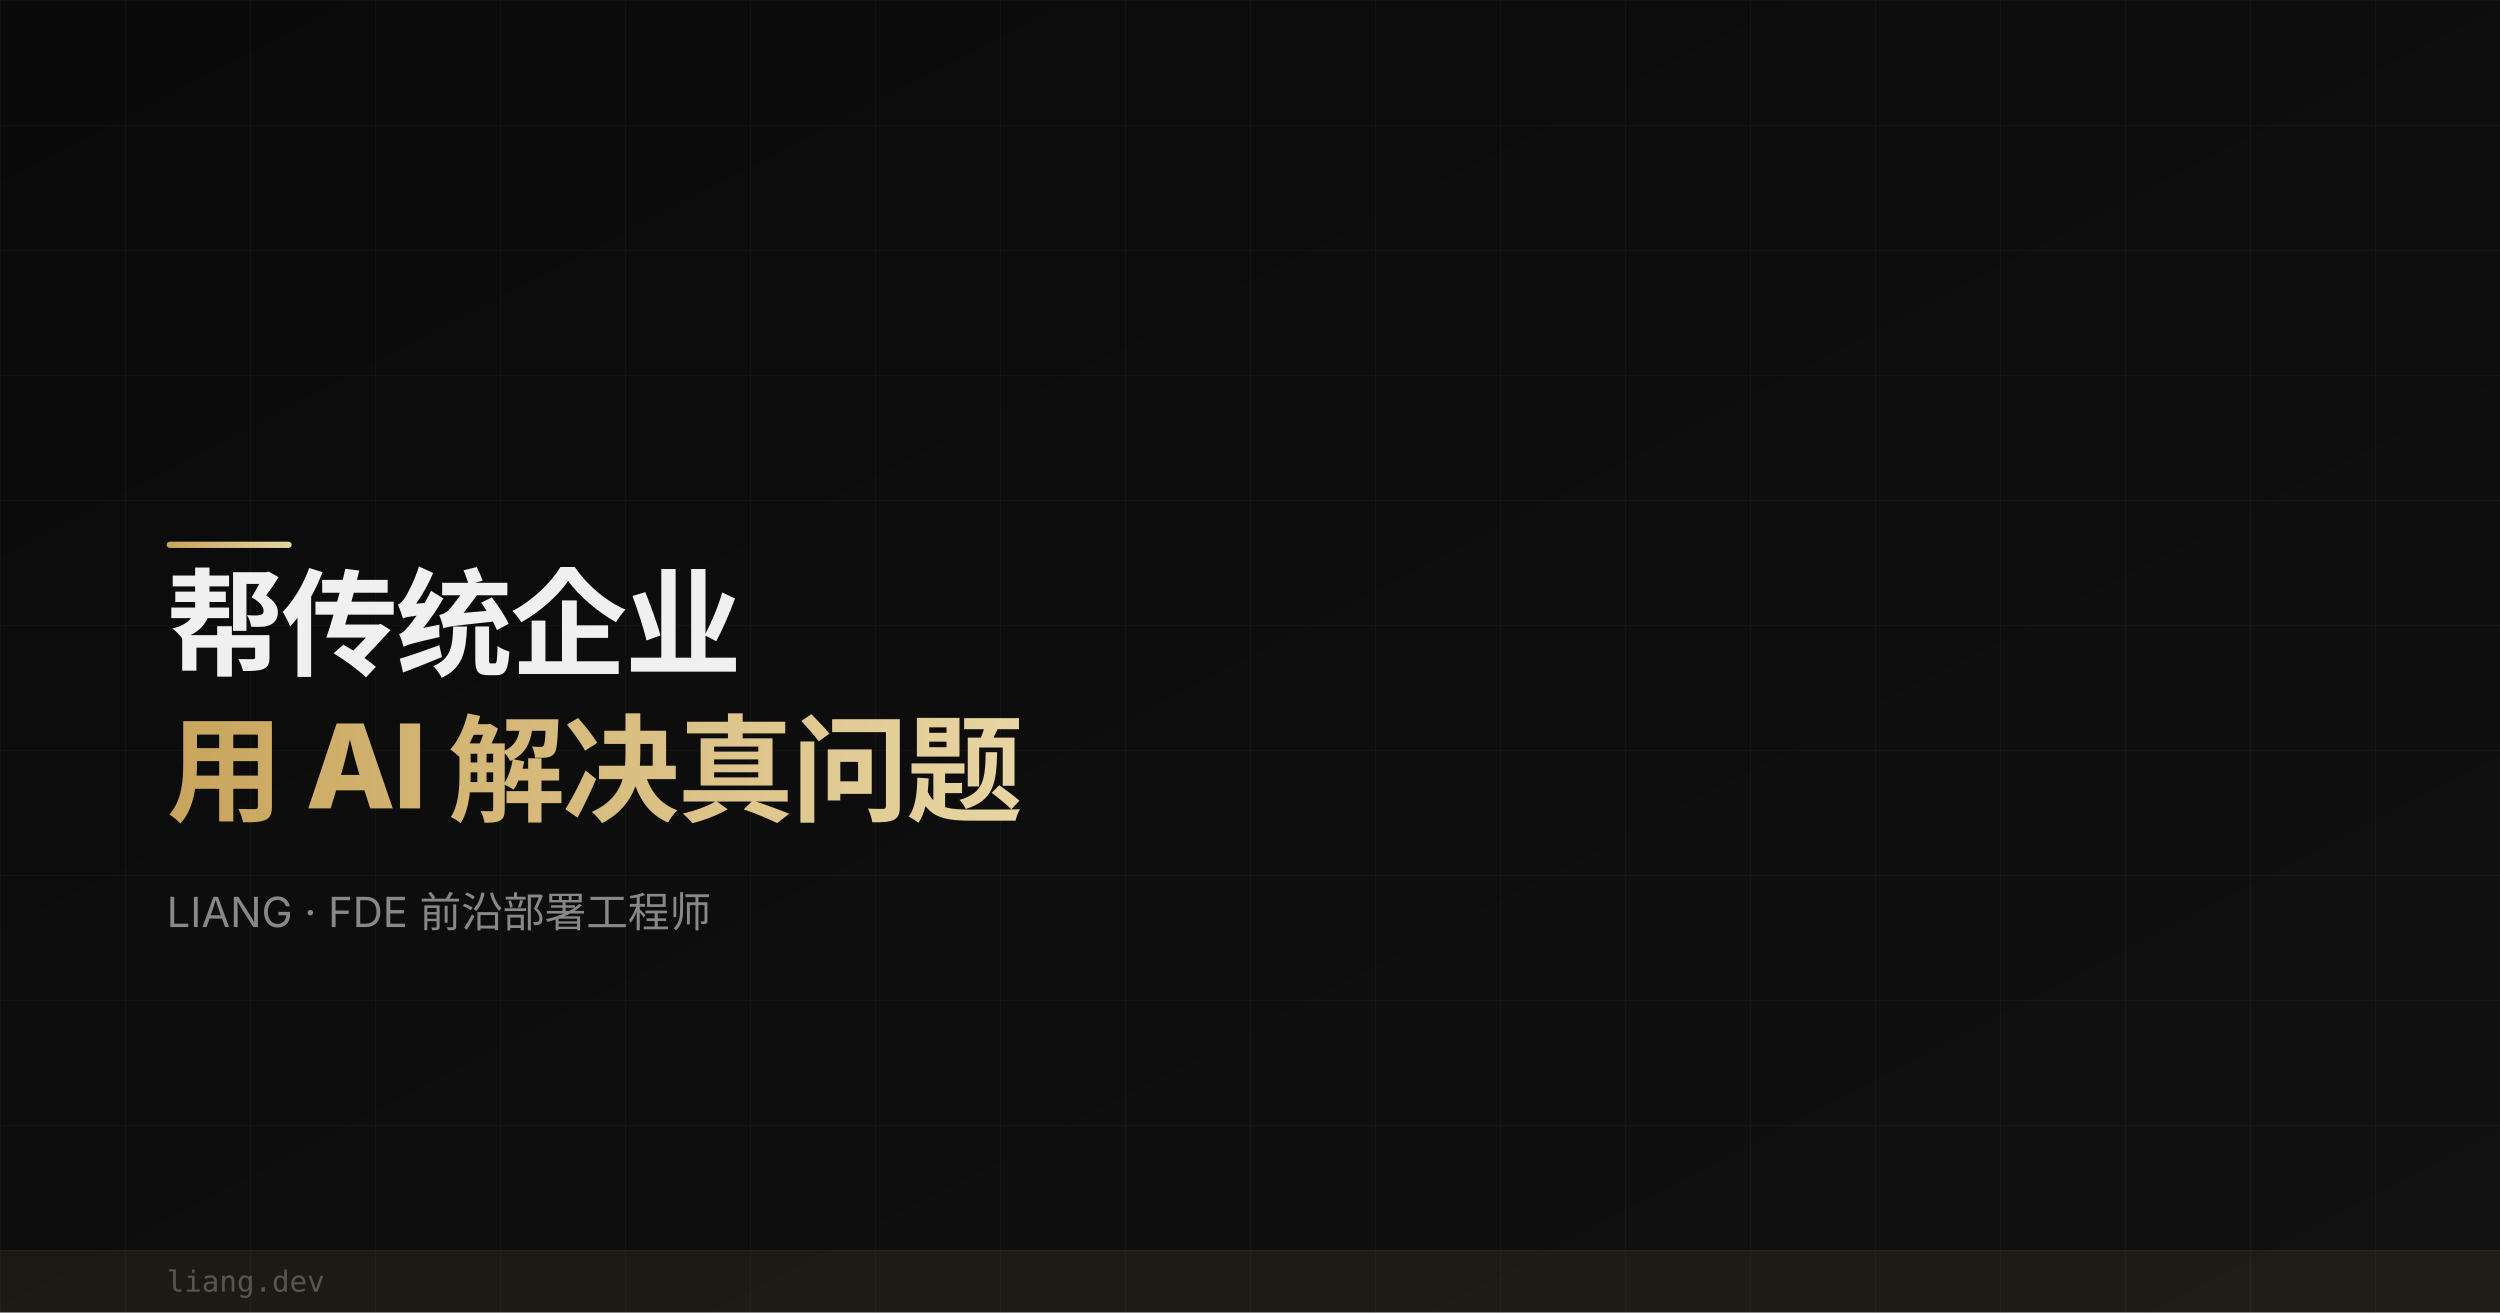
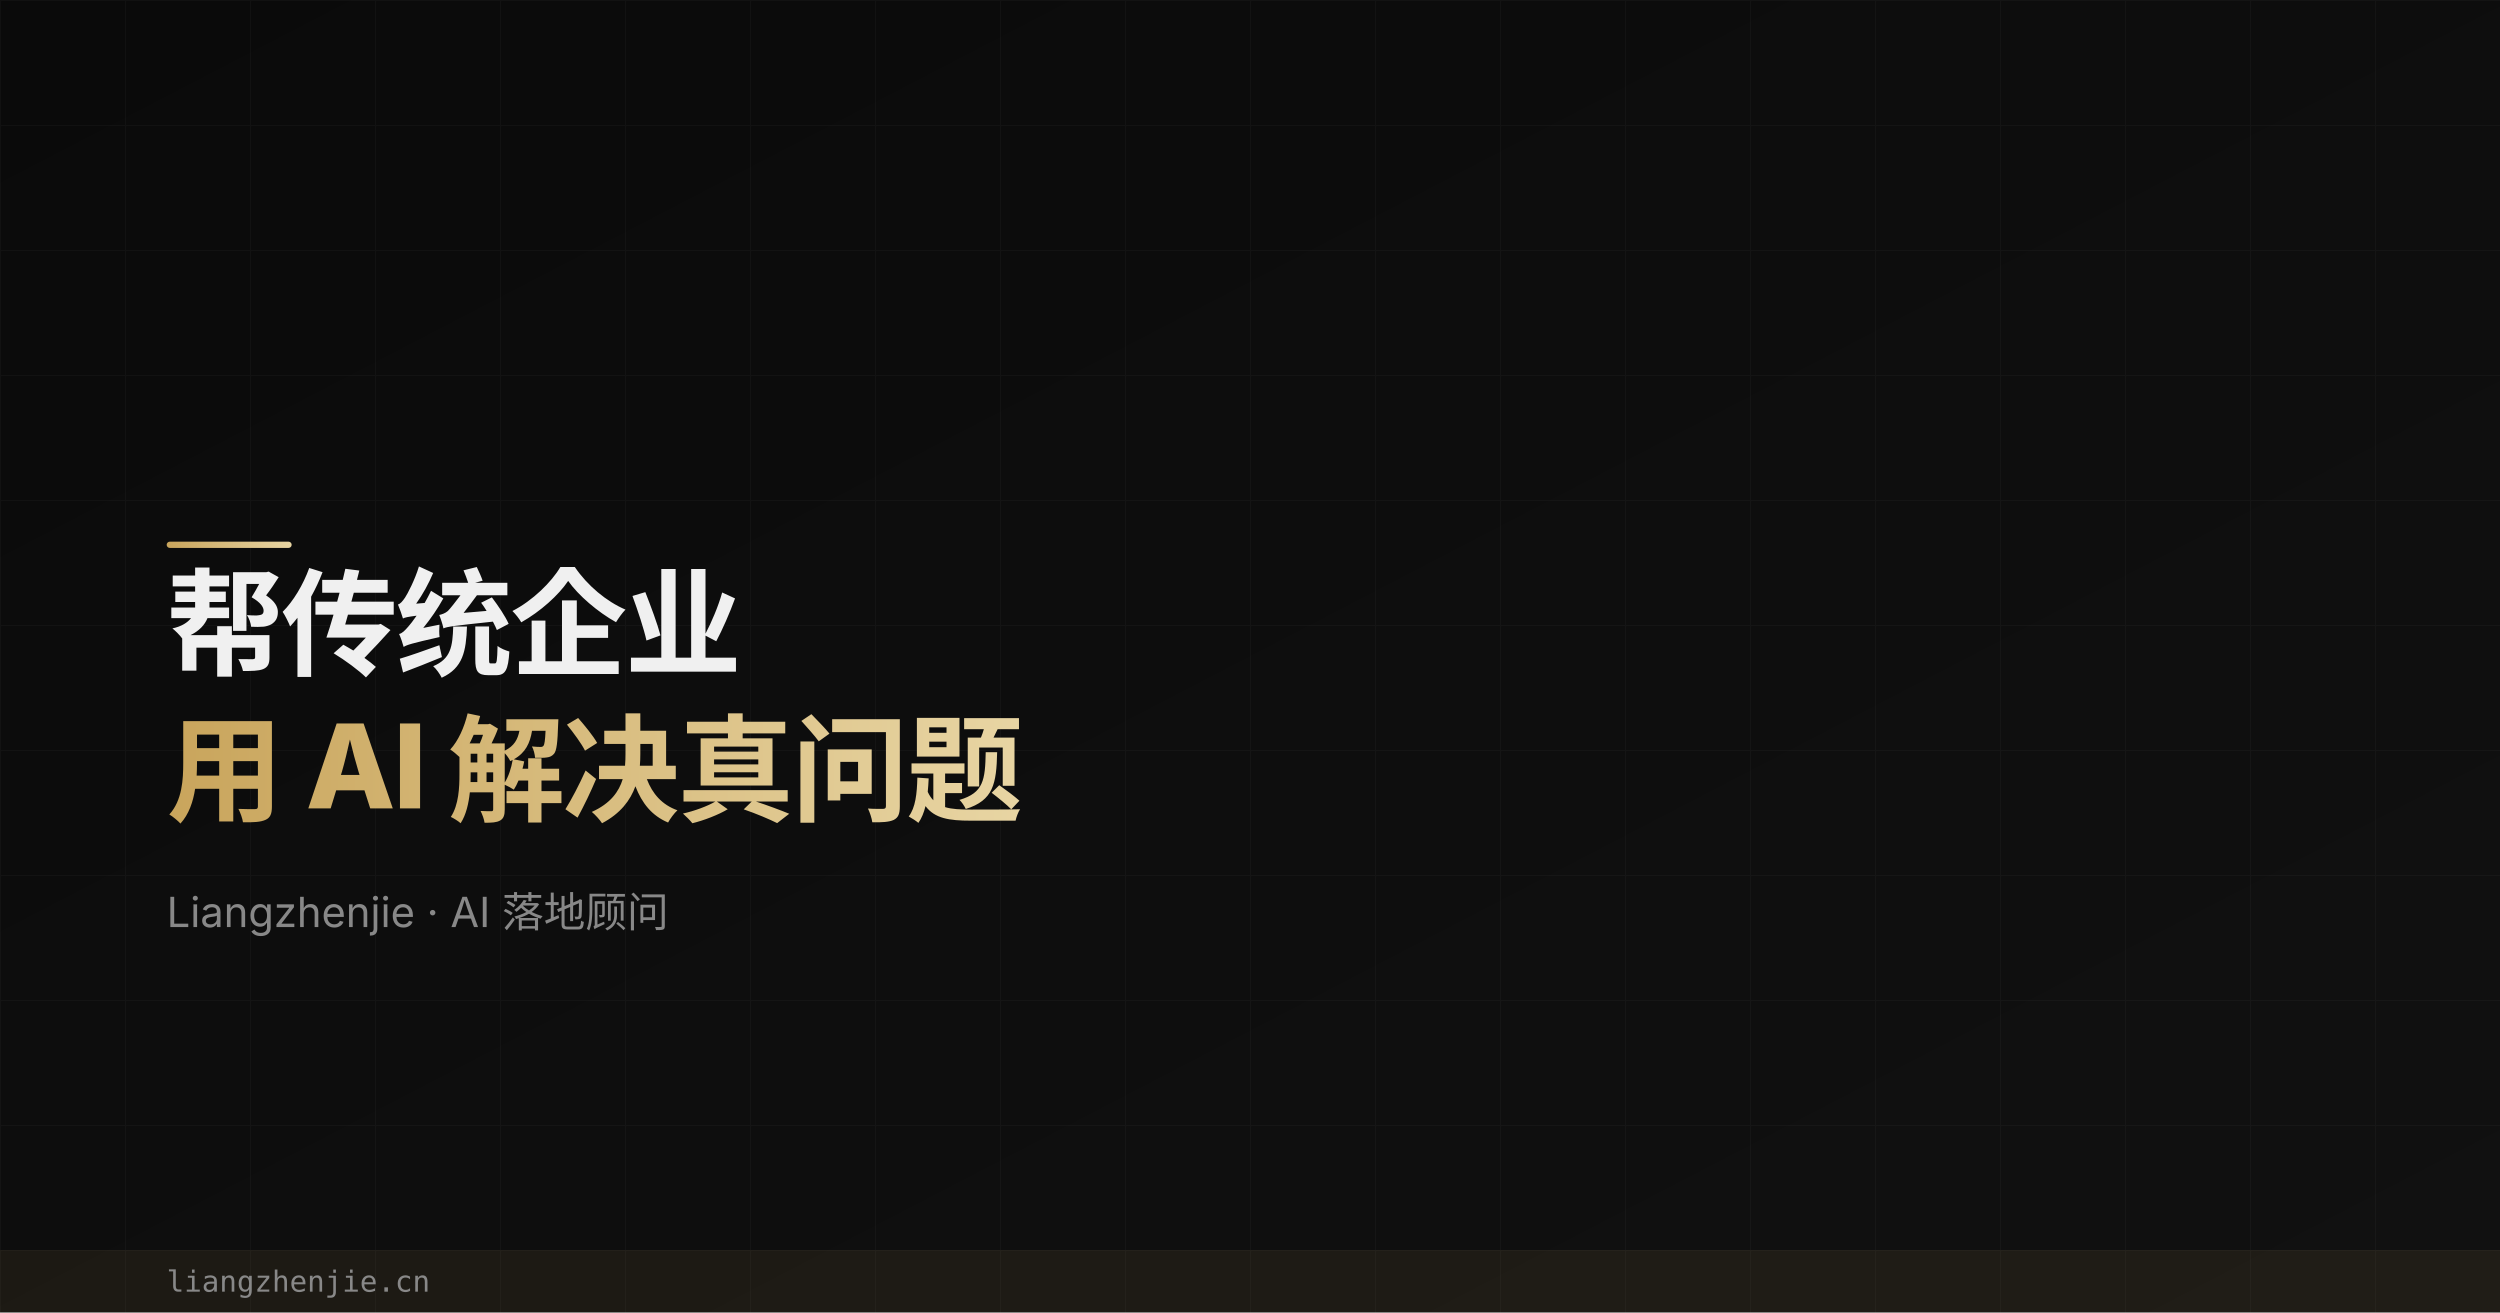
<svg xmlns="http://www.w3.org/2000/svg" width="1200" height="630" viewBox="0 0 1200 630">
  <defs>
    <linearGradient id="bg" x1="0%" y1="0%" x2="100%" y2="100%">
      <stop offset="0%" style="stop-color:#0a0a0a" />
      <stop offset="100%" style="stop-color:#111111" />
    </linearGradient>
    <linearGradient id="accent" x1="0%" y1="0%" x2="100%" y2="0%">
      <stop offset="0%" style="stop-color:#c9a55c" />
      <stop offset="100%" style="stop-color:#e8d5a3" />
    </linearGradient>
  </defs>
  <rect width="1200" height="630" fill="url(#bg)" />
  <pattern id="grid" width="60" height="60" patternUnits="userSpaceOnUse">
    <path d="M 60 0 L 0 0 0 60" fill="none" stroke="rgba(255,255,255,0.03)" stroke-width="1" />
  </pattern>
  <rect width="1200" height="630" fill="url(#grid)" />
  <rect x="80" y="260" width="60" height="3" fill="url(#accent)" rx="1.5" />
  <text x="80" y="320" font-family="system-ui,-apple-system,sans-serif" font-size="56" font-weight="800" fill="#f0f0f0" letter-spacing="-1">帮传统企业</text>
  <text x="80" y="390" font-family="system-ui,-apple-system,sans-serif" font-size="56" font-weight="800" fill="url(#accent)" letter-spacing="-1">用 AI 解决真问题</text>
-   <text x="80" y="445" font-family="system-ui,-apple-system,sans-serif" font-size="20" fill="#888888">LIANG · FDE 前沿部署工程师</text>
+   <text x="80" y="445" font-family="system-ui,-apple-system,sans-serif" font-size="20" fill="#888888">Liangzhenjie · AI 落地顾问</text>
  <rect x="0" y="600" width="1200" height="30" fill="rgba(201,165,92,0.08)" />
-   <text x="80" y="620" font-family="monospace" font-size="14" fill="#555555">liang.dev</text>
+   <text x="80" y="620" font-family="monospace" font-size="14" fill="#888888">liangzhenjie.cn</text>
</svg>
